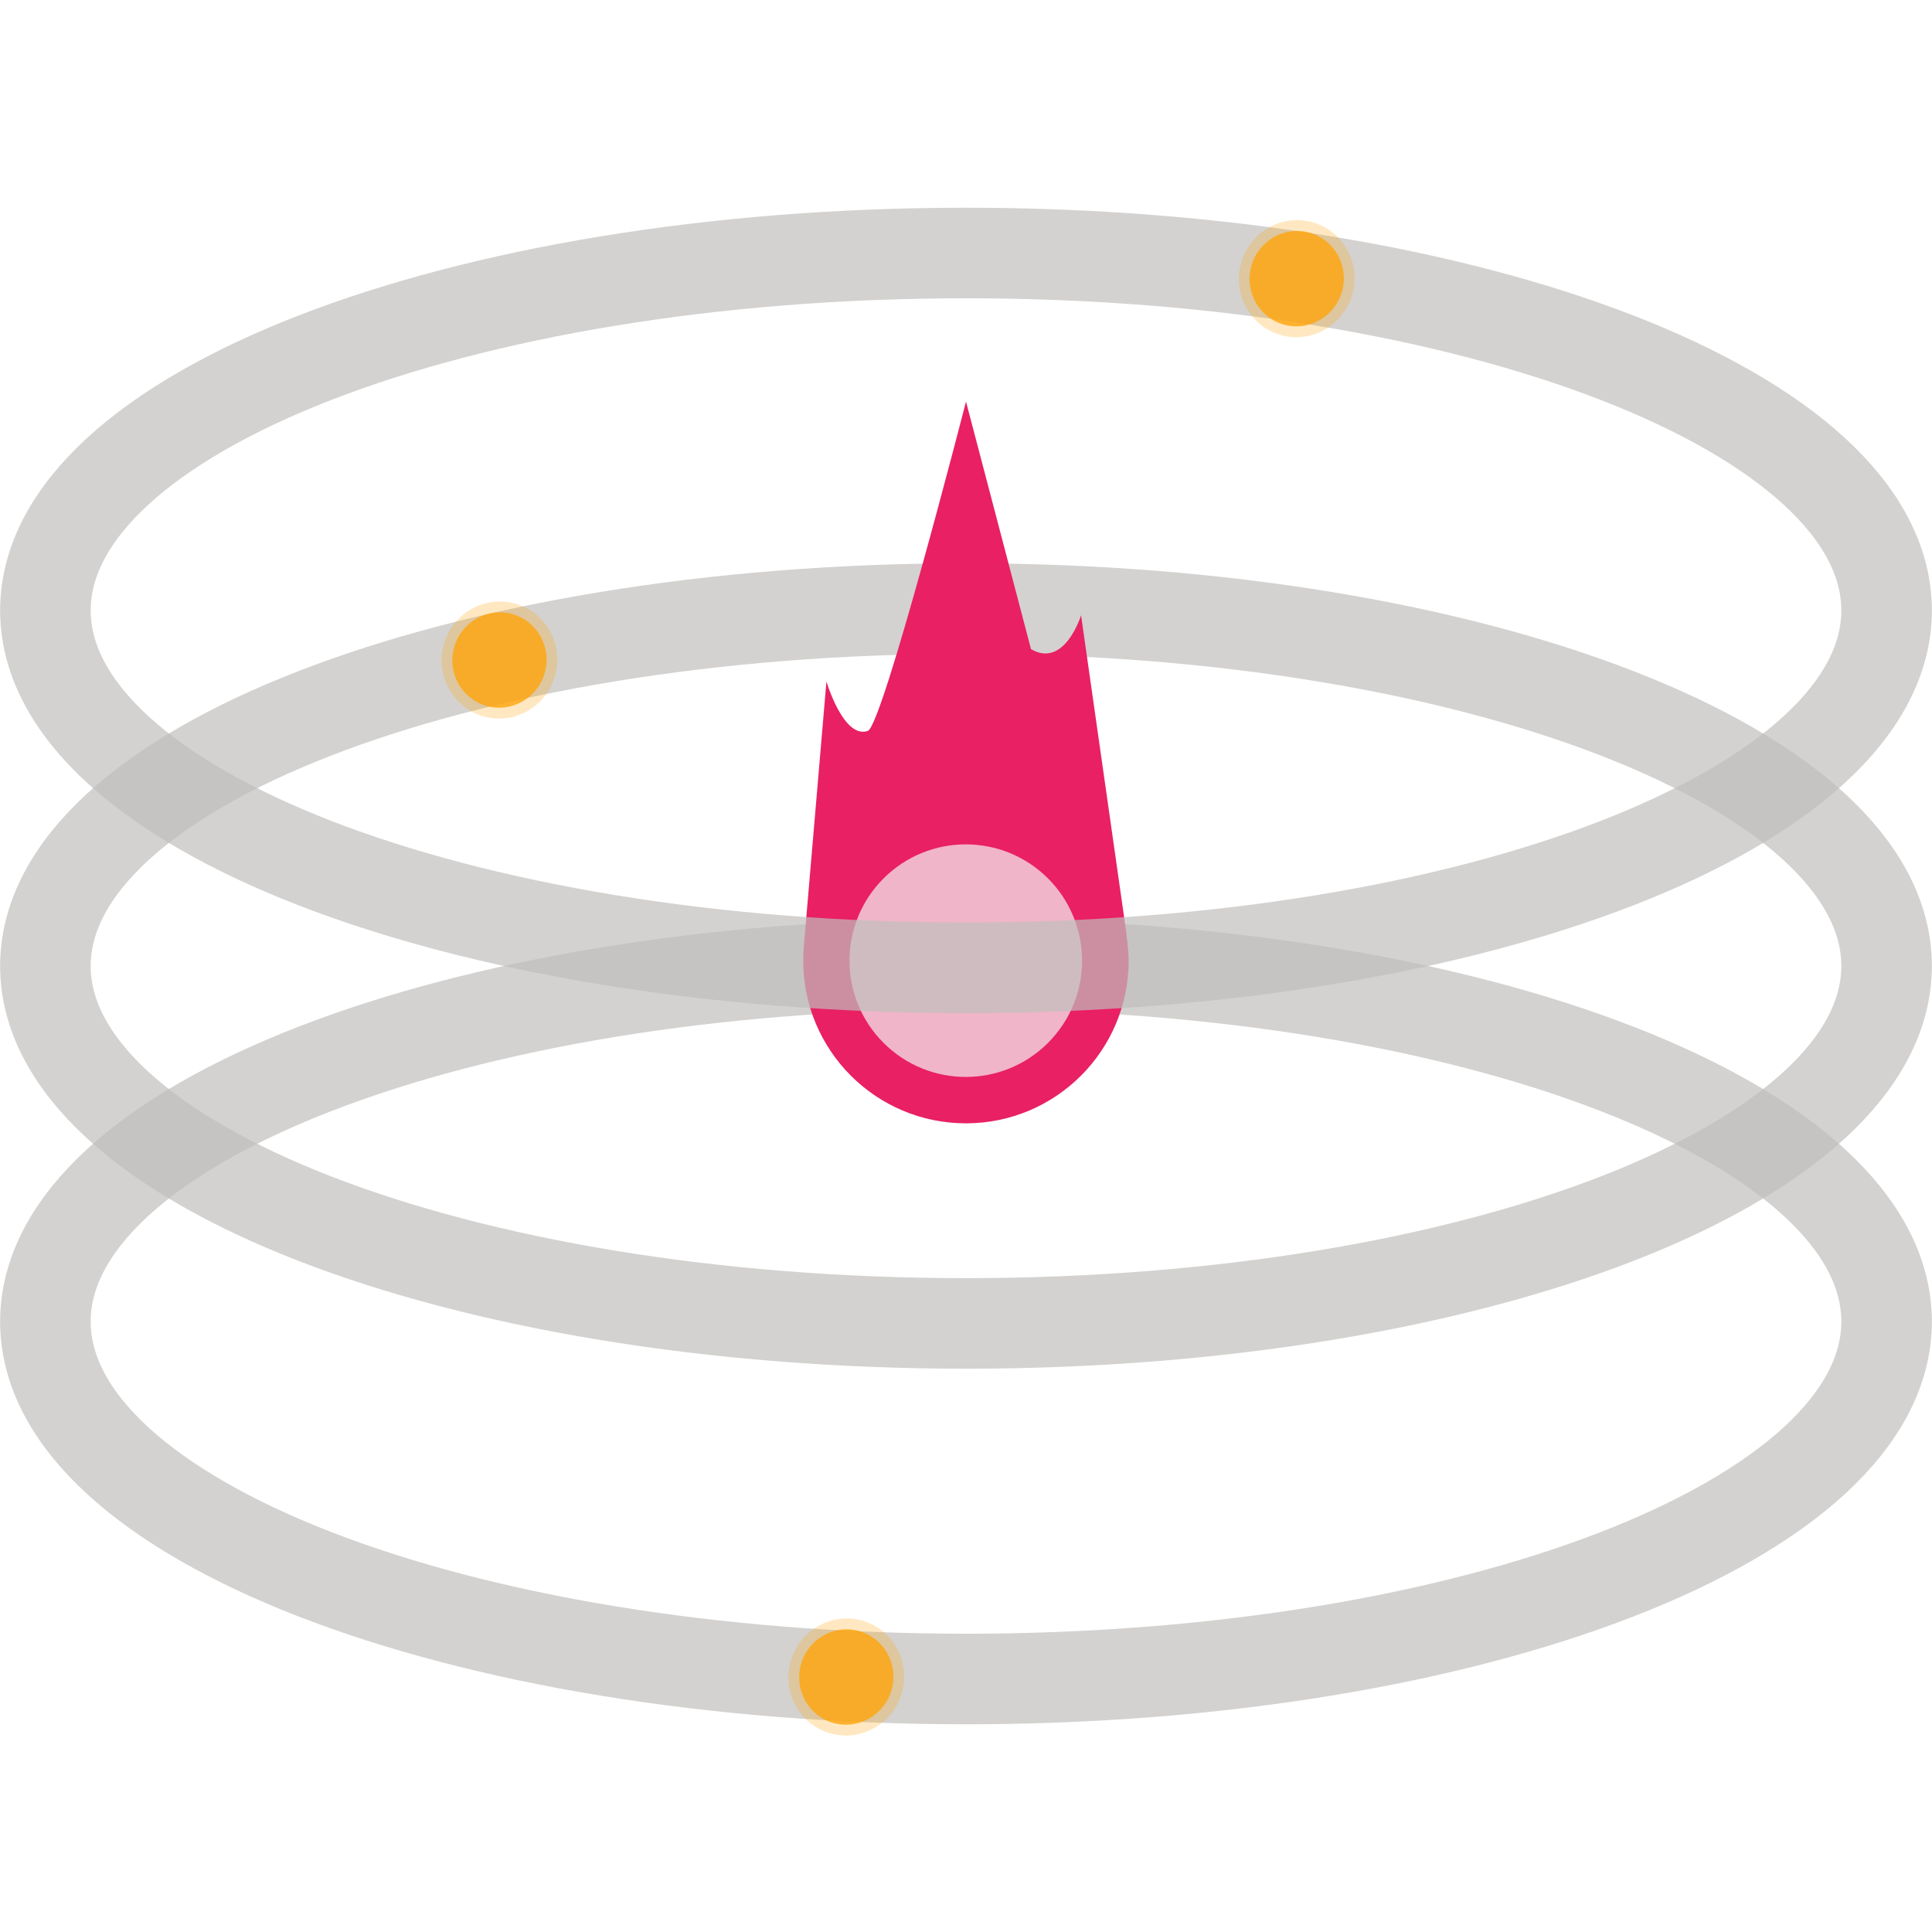
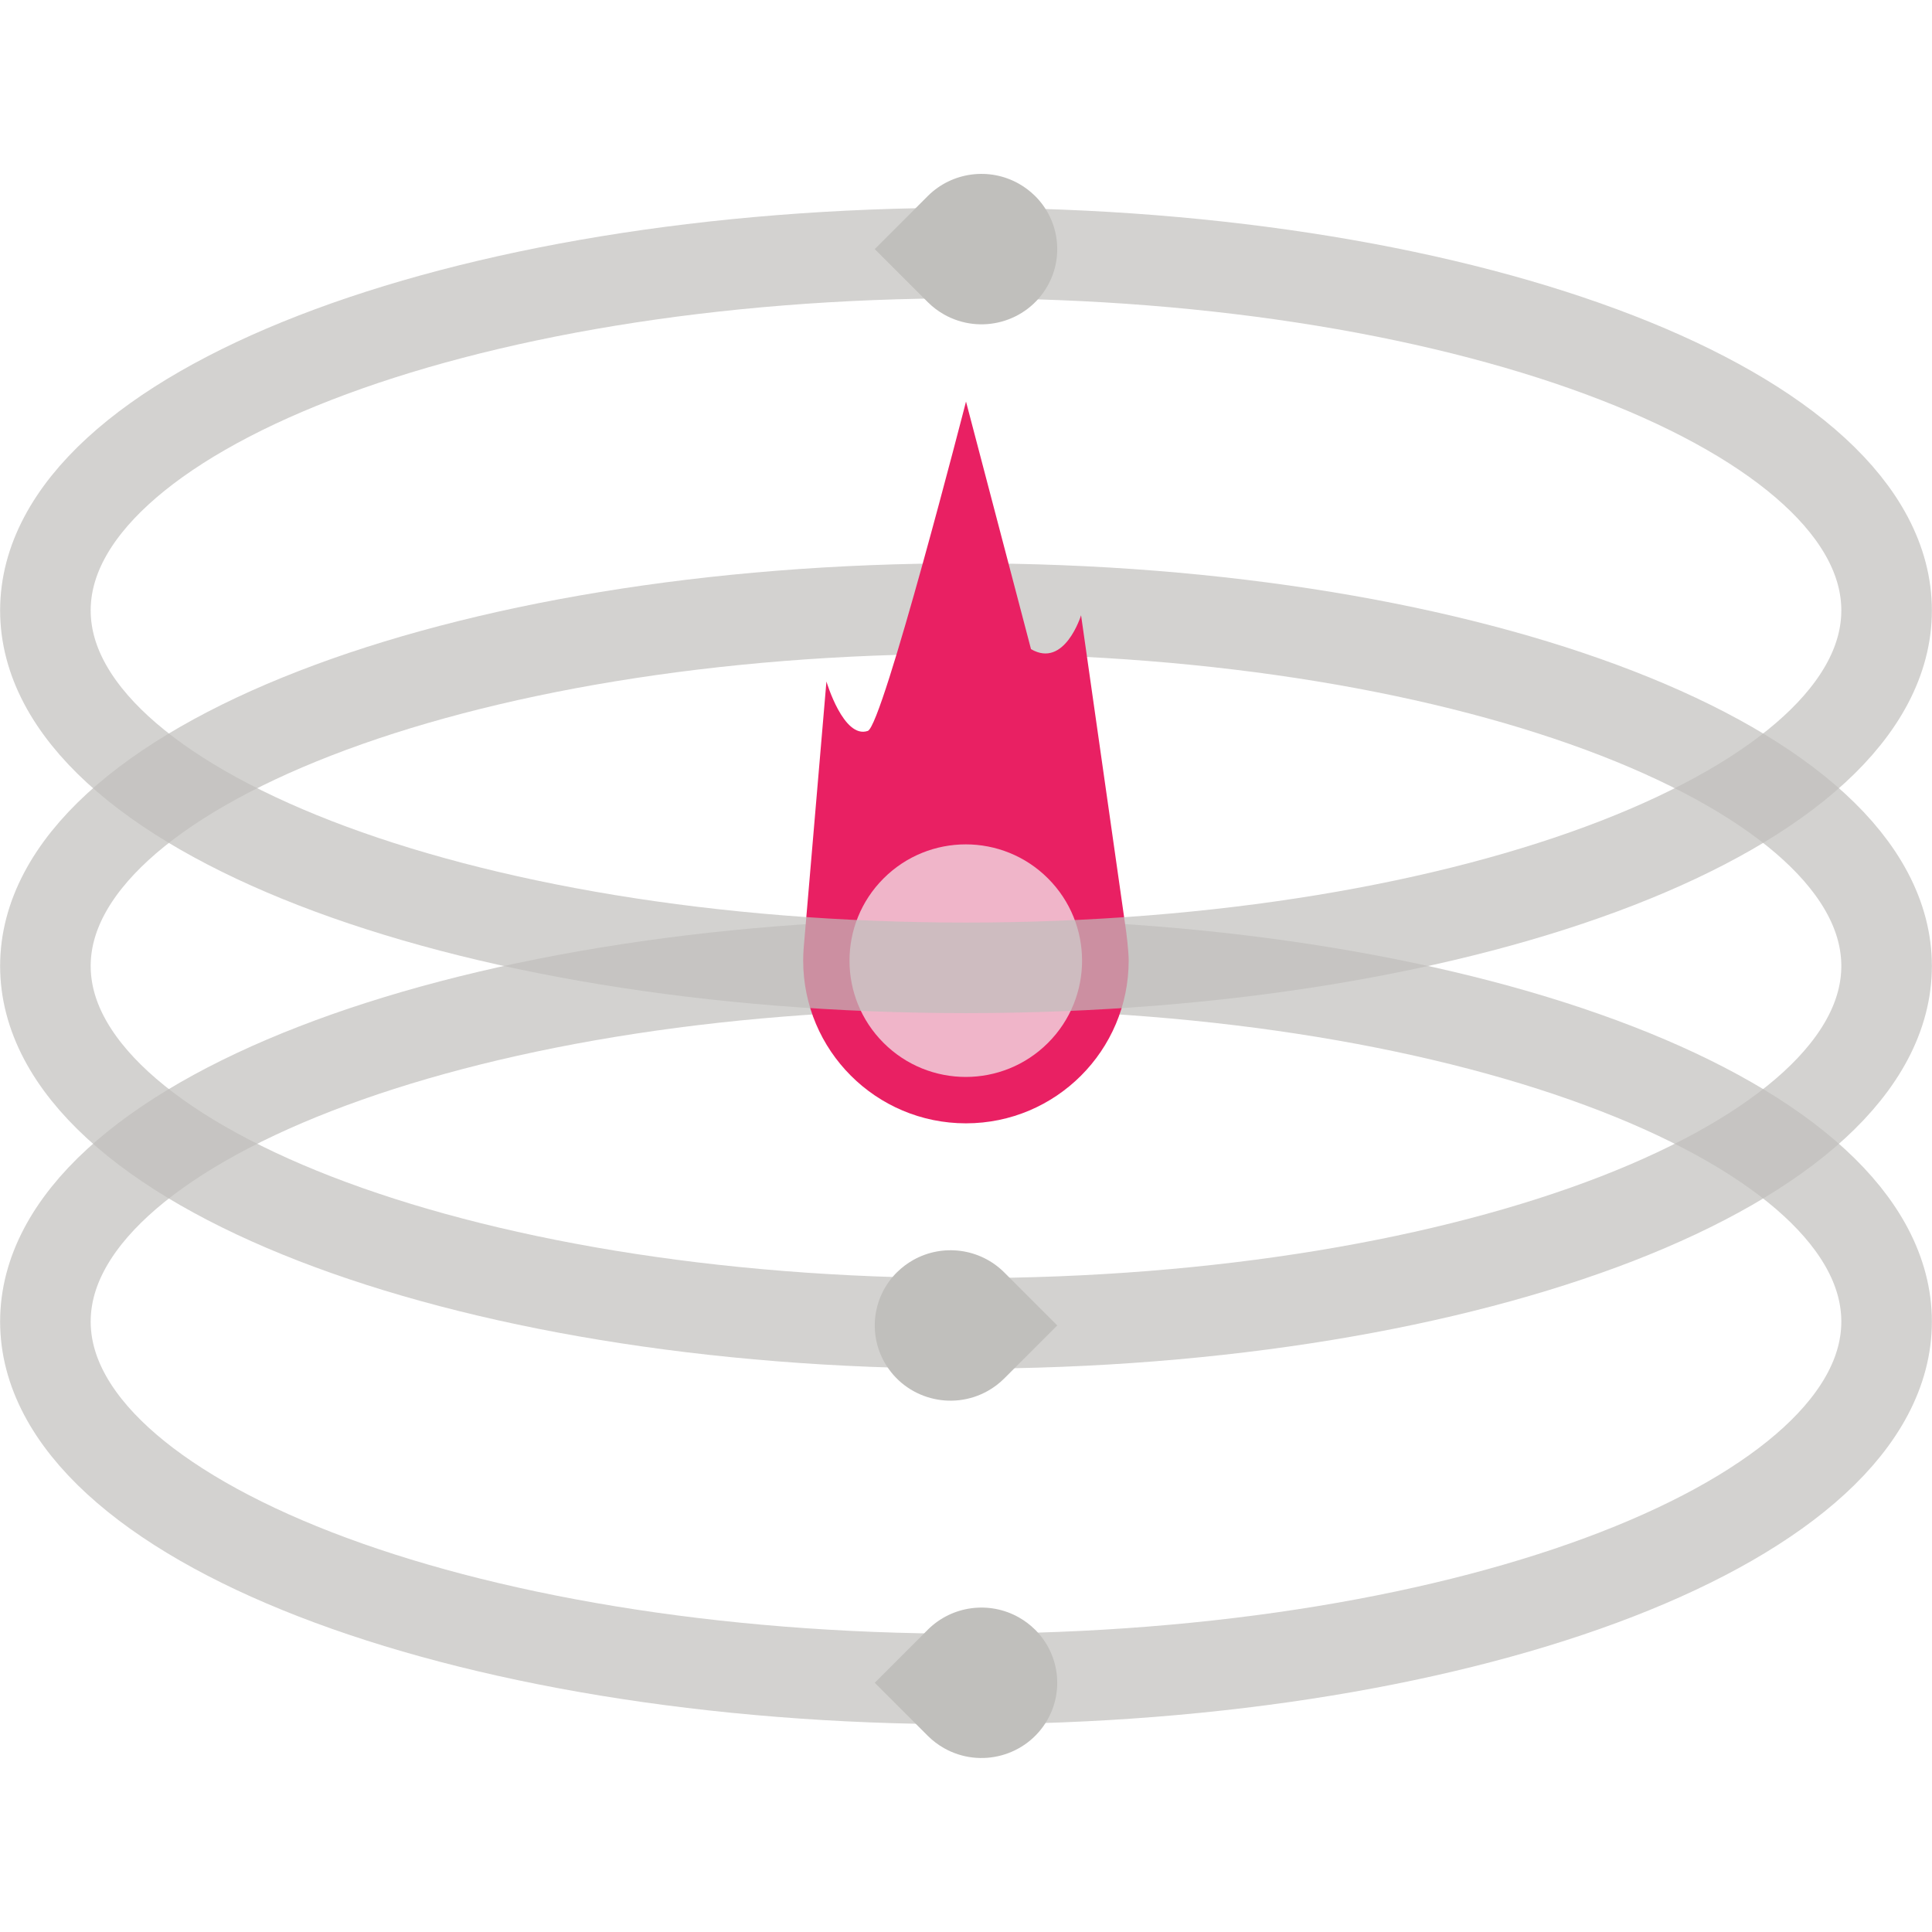
<svg xmlns="http://www.w3.org/2000/svg" width="64" height="64" viewBox="0 0 64 64" fill="none" version="1.1" id="svg2">
  <defs id="defs2" />
  <ellipse style="fill:none;fill-opacity:0.098;stroke:#c0bfbc;stroke-width:3;stroke-dasharray:none;stroke-opacity:0.698" id="ellipse3" cx="32" cy="32" rx="30.496" ry="11.84" />
  <ellipse style="fill:none;fill-opacity:0.098;stroke:#c0bfbc;stroke-width:3;stroke-dasharray:none;stroke-opacity:0.698" id="ellipse2" cx="32" cy="43.779" rx="30.496" ry="11.84" />
-   <g id="g5" transform="translate(-10.82384,-3.687066)" style="fill:#ffa50a;fill-opacity:1;opacity:0.85">
-     <ellipse style="fill:#ffa50a;fill-opacity:0.3;stroke:none;stroke-width:3;stroke-linejoin:round;stroke-dasharray:none;stroke-opacity:1;paint-order:stroke markers fill" id="ellipse4" cx="17.382" cy="33.163" rx="1.941" ry="1.914" transform="matrix(-0.2650858,0.9642248,0.9642248,0.2650858,0,0)" />
-     <ellipse style="fill:#ffa50a;fill-opacity:1;stroke:none;stroke-width:3;stroke-linejoin:round;stroke-dasharray:none;stroke-opacity:1;paint-order:stroke markers fill" id="ellipse5" cx="17.382" cy="33.163" rx="1.581" ry="1.559" transform="matrix(-0.2650858,0.9642248,0.9642248,0.2650858,0,0)" />
-   </g>
-   <g id="g12" transform="translate(0.6656882,30.00168)" style="opacity:0.85;fill:#ffa50a;fill-opacity:1">
-     <ellipse style="fill:#ffa50a;fill-opacity:0.3;stroke:none;stroke-width:3;stroke-linejoin:round;stroke-dasharray:none;stroke-opacity:1;paint-order:stroke markers fill" id="ellipse11" cx="17.382" cy="33.163" rx="1.941" ry="1.914" transform="matrix(-0.2650858,0.9642248,0.9642248,0.2650858,0,0)" />
-     <ellipse style="fill:#ffa50a;fill-opacity:1;stroke:none;stroke-width:3;stroke-linejoin:round;stroke-dasharray:none;stroke-opacity:1;paint-order:stroke markers fill" id="ellipse12" cx="17.382" cy="33.163" rx="1.581" ry="1.559" transform="matrix(-0.2650858,0.9642248,0.9642248,0.2650858,0,0)" />
-   </g>
  <g id="g4" transform="matrix(2.460617,-2.460617,2.460617,2.460617,-200.2156,145.3313)">
    <path style="fill:#e92063;fill-opacity:1;stroke-width:0.01" d="m 74.015,20.358 c 0,0 -2.743,1.622 -2.878,1.556 -0.22,-0.107 0.054,-0.611 0.054,-0.611 -0.65,0.548 -1.301,1.096 -1.951,1.644 -0.029,0.025 -0.057,0.051 -0.084,0.078 -0.605,0.605 -0.605,1.586 0,2.191 0.605,0.605 1.586,0.605 2.191,0 0.066,-0.066 0.176,-0.209 0.176,-0.209 l 1.828,-2.436 c 0,0 -0.471,0.25 -0.565,-0.109 z" id="path1" />
    <circle style="fill:#f3f3f3;fill-opacity:0.703;stroke-width:0.01" cx="70.25" cy="24.12" r="1.107" id="circle1-3" />
  </g>
  <ellipse style="fill:none;fill-opacity:0.098;stroke:#c0bfbc;stroke-width:3;stroke-dasharray:none;stroke-opacity:0.698" id="ellipse1" cx="32" cy="20.221" rx="30.496" ry="11.84" />
-   <g id="g10" transform="translate(15.58648,-16.32035)" style="opacity:0.85;fill:#ffa50a;fill-opacity:1">
-     <ellipse style="fill:#ffa50a;fill-opacity:0.3;stroke:none;stroke-width:3;stroke-linejoin:round;stroke-dasharray:none;stroke-opacity:1;paint-order:stroke markers fill" id="ellipse9" cx="17.382" cy="33.163" rx="1.941" ry="1.914" transform="matrix(-0.2650858,0.9642248,0.9642248,0.2650858,0,0)" />
-     <ellipse style="fill:#ffa50a;fill-opacity:1;stroke:none;stroke-width:3;stroke-linejoin:round;stroke-dasharray:none;stroke-opacity:1;paint-order:stroke markers fill" id="ellipse10" cx="17.382" cy="33.163" rx="1.581" ry="1.559" transform="matrix(-0.2650858,0.9642248,0.9642248,0.2650858,0,0)" />
+   <g id="g4-7" transform="matrix(-0.5537249,-0.5537249,-0.5537249,0.5537249,82.65985,6.019146)" style="fill:#c0bfbc">
+     <path id="path3-5" style="fill:#c0bfbc;fill-opacity:1;stroke:none;stroke-width:2.554;stroke-linejoin:round;stroke-dasharray:none;stroke-opacity:1;paint-order:stroke markers fill" d="m 43.273,44.105 a 3.204,3.181 44.954 0 0 -3.09,2.335 3.204,3.181 44.954 0 0 2.247,3.933 3.204,3.181 44.954 0 0 0.836,0.117 h 0.025 l 3.168,10e-7 -10e-7,-3.192 a 3.204,3.181 44.954 0 0 -2.357,-3.075 3.204,3.181 44.954 0 0 -0.828,-0.117 z" />
+   </g>
+   <g id="g2" transform="matrix(-0.5537249,-0.5537249,-0.5537249,0.5537249,82.65985,53.51183)" style="fill:#c0bfbc">
+     <path id="path2" style="fill:#c0bfbc;fill-opacity:1;stroke:none;stroke-width:2.554;stroke-linejoin:round;stroke-dasharray:none;stroke-opacity:1;paint-order:stroke markers fill" d="m 43.273,44.105 a 3.204,3.181 44.954 0 0 -3.09,2.335 3.204,3.181 44.954 0 0 2.247,3.933 3.204,3.181 44.954 0 0 0.836,0.117 h 0.025 l 3.168,10e-7 -10e-7,-3.192 a 3.204,3.181 44.954 0 0 -2.357,-3.075 3.204,3.181 44.954 0 0 -0.828,-0.117 z" />
+   </g>
+   <g id="g3" transform="matrix(0.5537249,-0.5537249,0.5537249,0.5537249,-18.65985,41.67471)" style="fill:#c0bfbc">
+     <path id="path3" style="fill:#c0bfbc;fill-opacity:1;stroke:none;stroke-width:2.554;stroke-linejoin:round;stroke-dasharray:none;stroke-opacity:1;paint-order:stroke markers fill" d="m 43.273,44.105 a 3.204,3.181 44.954 0 0 -3.09,2.335 3.204,3.181 44.954 0 0 2.247,3.933 3.204,3.181 44.954 0 0 0.836,0.117 h 0.025 l 3.168,10e-7 -10e-7,-3.192 a 3.204,3.181 44.954 0 0 -2.357,-3.075 3.204,3.181 44.954 0 0 -0.828,-0.117 z" />
  </g>
</svg>
